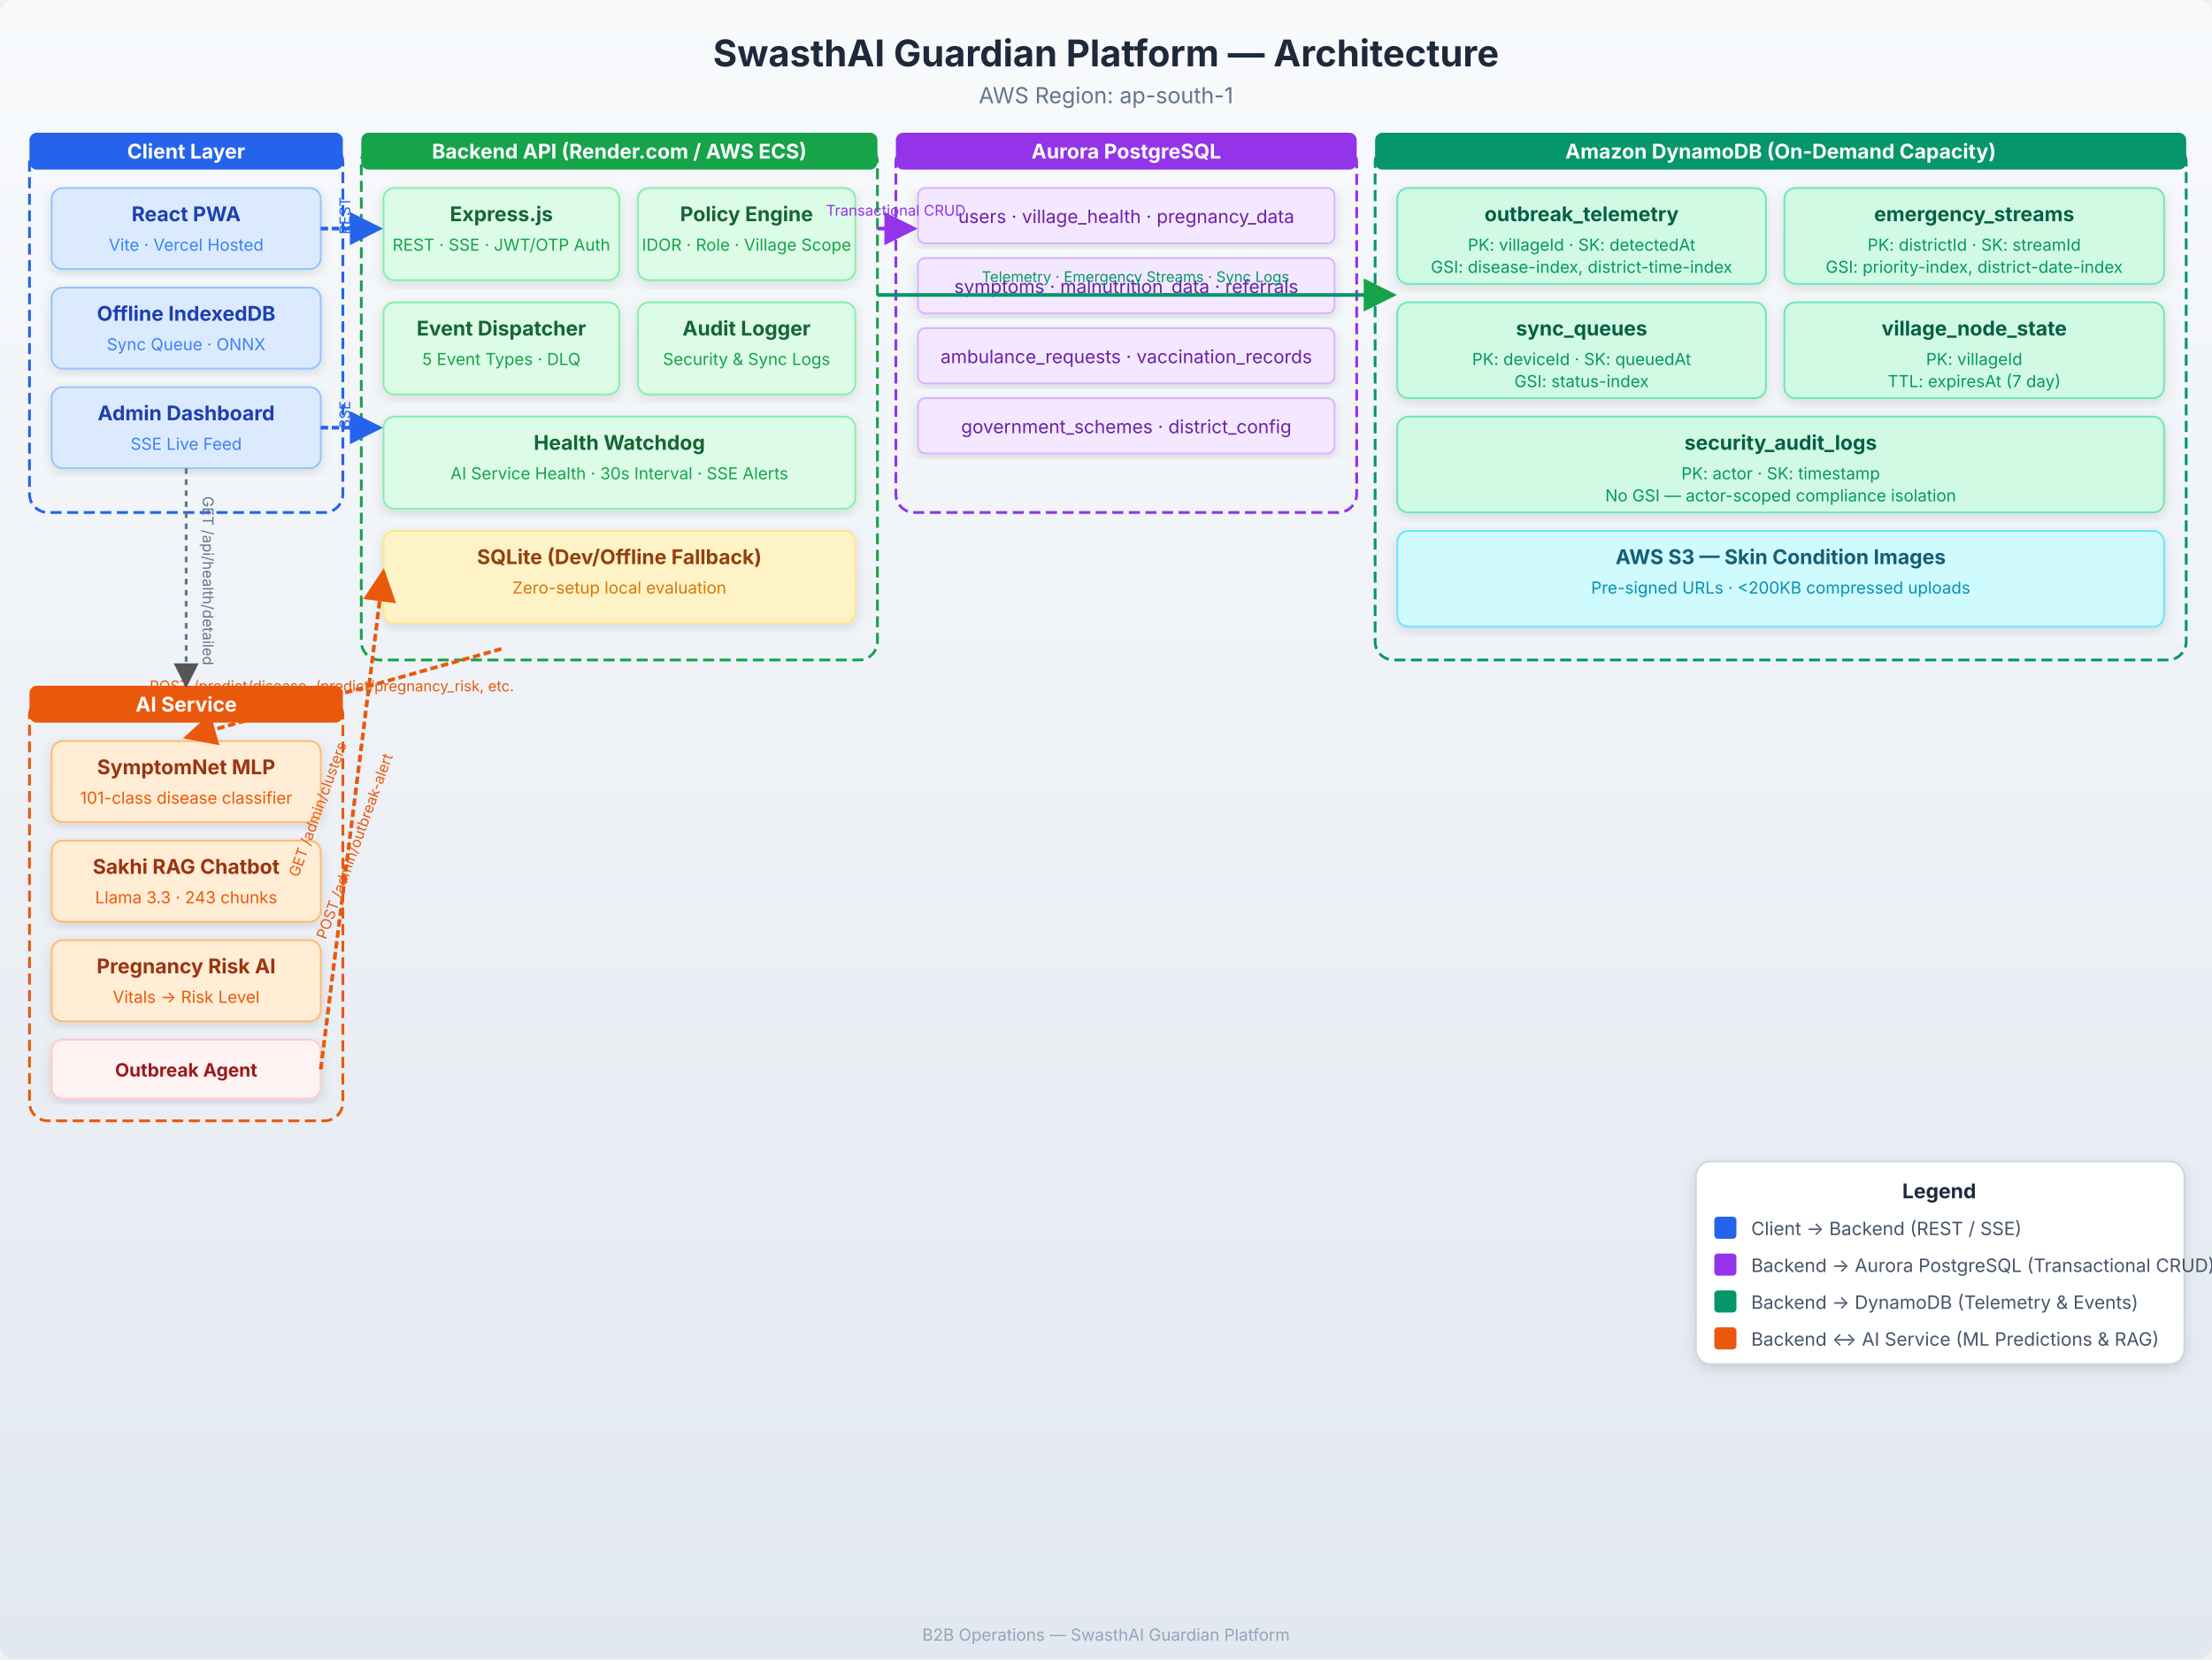
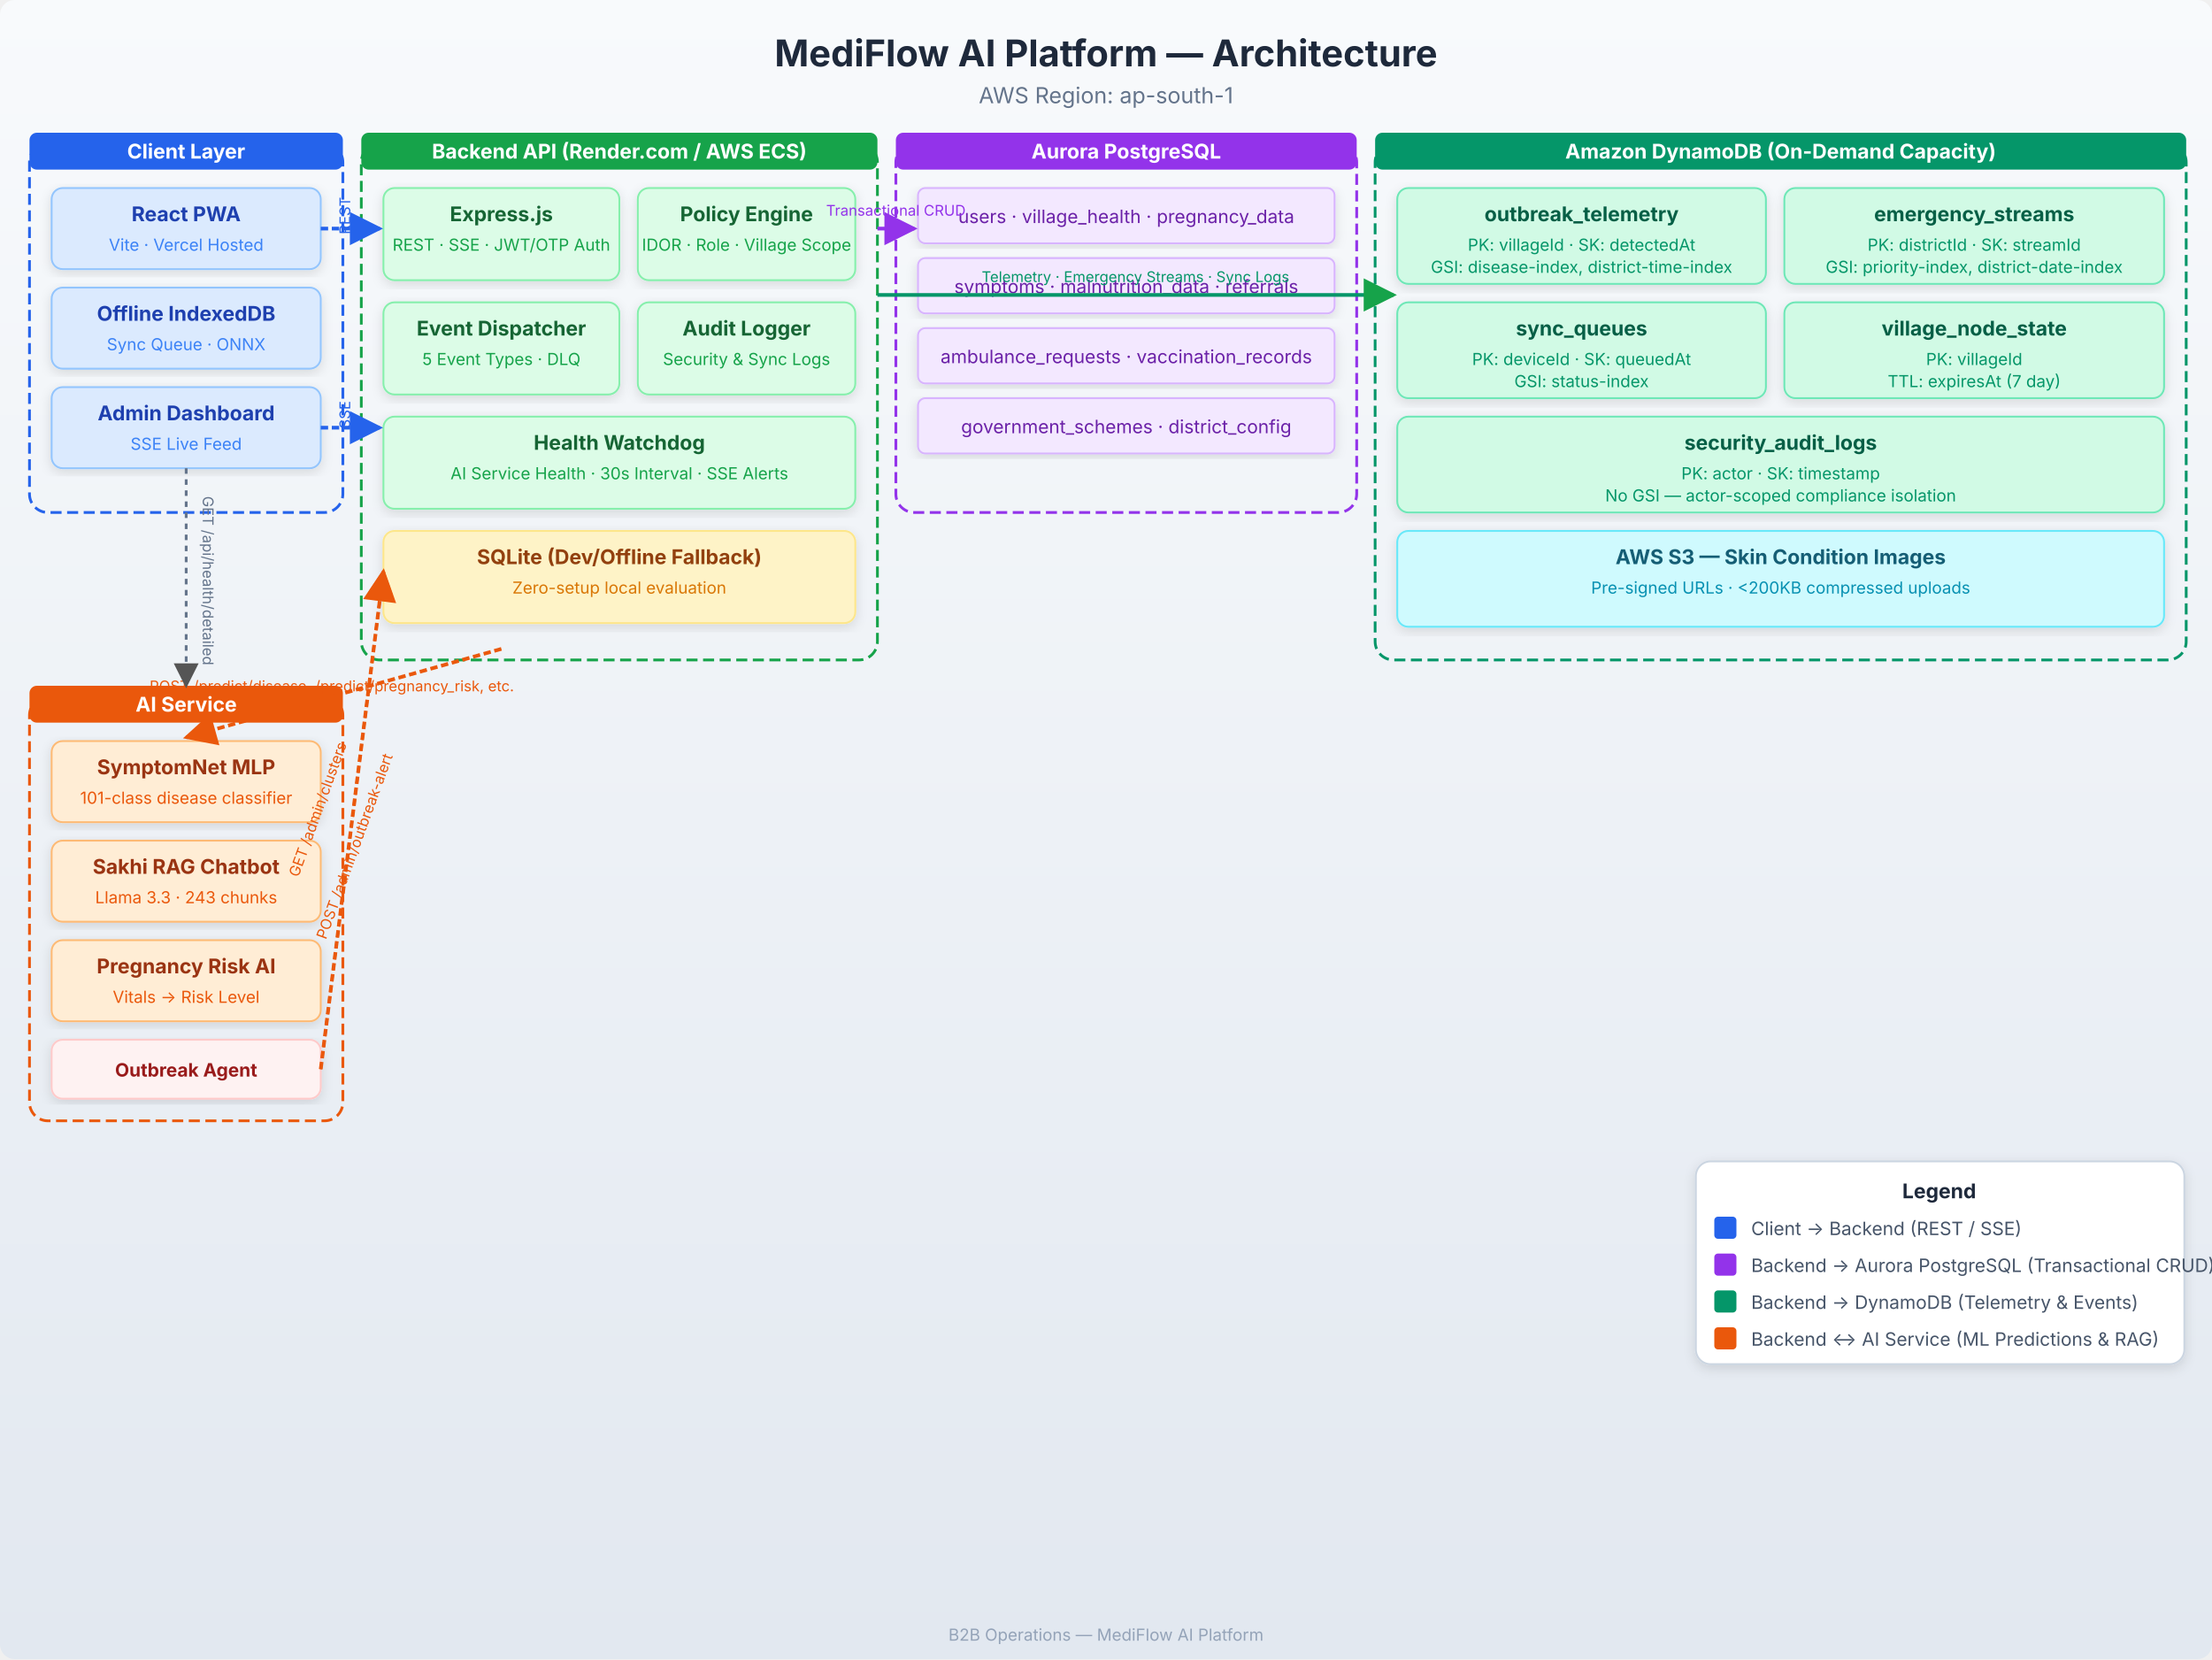
<svg xmlns="http://www.w3.org/2000/svg" viewBox="0 0 1200 900" font-family="system-ui, -apple-system, sans-serif">
  <defs>
    <marker id="arrow" viewBox="0 0 10 10" refX="9" refY="5" markerWidth="9" markerHeight="9" orient="auto">
      <path d="M0,0 L10,5 L0,10 Z" fill="#555" />
    </marker>
    <marker id="arrow-blue" viewBox="0 0 10 10" refX="9" refY="5" markerWidth="9" markerHeight="9" orient="auto">
      <path d="M0,0 L10,5 L0,10 Z" fill="#2563eb" />
    </marker>
    <marker id="arrow-green" viewBox="0 0 10 10" refX="9" refY="5" markerWidth="9" markerHeight="9" orient="auto">
      <path d="M0,0 L10,5 L0,10 Z" fill="#16a34a" />
    </marker>
    <marker id="arrow-orange" viewBox="0 0 10 10" refX="9" refY="5" markerWidth="9" markerHeight="9" orient="auto">
      <path d="M0,0 L10,5 L0,10 Z" fill="#ea580c" />
    </marker>
    <marker id="arrow-purple" viewBox="0 0 10 10" refX="9" refY="5" markerWidth="9" markerHeight="9" orient="auto">
      <path d="M0,0 L10,5 L0,10 Z" fill="#9333ea" />
    </marker>
    <linearGradient id="bg" x1="0" y1="0" x2="0" y2="1">
      <stop offset="0%" stop-color="#f8fafc" />
      <stop offset="100%" stop-color="#e2e8f0" />
    </linearGradient>
    <filter id="shadow">
      <feDropShadow dx="0" dy="2" stdDeviation="3" flood-opacity="0.12" />
    </filter>
  </defs>
  <rect width="1200" height="900" fill="url(#bg)" rx="8" />
-   <text x="600" y="36" text-anchor="middle" font-size="20" font-weight="bold" fill="#1e293b">SwasthAI Guardian Platform — Architecture</text>
+   <text x="600" y="36" text-anchor="middle" font-size="20" font-weight="bold" fill="#1e293b">MediFlow AI Platform — Architecture</text>
  <text x="600" y="56" text-anchor="middle" font-size="12" fill="#64748b">AWS Region: ap-south-1</text>
  <rect x="16" y="78" width="170" height="200" rx="10" fill="none" stroke="#2563eb" stroke-width="1.5" stroke-dasharray="6,3" />
  <rect x="16" y="72" width="170" height="20" rx="4" fill="#2563eb" />
  <text x="101" y="86" text-anchor="middle" font-size="11" font-weight="bold" fill="#fff">Client Layer</text>
  <rect x="28" y="102" width="146" height="44" rx="6" fill="#dbeafe" stroke="#93c5fd" filter="url(#shadow)" />
  <text x="101" y="120" text-anchor="middle" font-size="11" font-weight="bold" fill="#1e40af">React PWA</text>
  <text x="101" y="136" text-anchor="middle" font-size="9" fill="#3b82f6">Vite · Vercel Hosted</text>
  <rect x="28" y="156" width="146" height="44" rx="6" fill="#dbeafe" stroke="#93c5fd" filter="url(#shadow)" />
  <text x="101" y="174" text-anchor="middle" font-size="11" font-weight="bold" fill="#1e40af">Offline IndexedDB</text>
  <text x="101" y="190" text-anchor="middle" font-size="9" fill="#3b82f6">Sync Queue · ONNX</text>
  <rect x="28" y="210" width="146" height="44" rx="6" fill="#dbeafe" stroke="#93c5fd" filter="url(#shadow)" />
  <text x="101" y="228" text-anchor="middle" font-size="11" font-weight="bold" fill="#1e40af">Admin Dashboard</text>
  <text x="101" y="244" text-anchor="middle" font-size="9" fill="#3b82f6">SSE Live Feed</text>
  <rect x="196" y="78" width="280" height="280" rx="10" fill="none" stroke="#16a34a" stroke-width="1.5" stroke-dasharray="6,3" />
  <rect x="196" y="72" width="280" height="20" rx="4" fill="#16a34a" />
  <text x="336" y="86" text-anchor="middle" font-size="11" font-weight="bold" fill="#fff">Backend API (Render.com / AWS ECS)</text>
  <rect x="208" y="102" width="128" height="50" rx="6" fill="#dcfce7" stroke="#86efac" filter="url(#shadow)" />
  <text x="272" y="120" text-anchor="middle" font-size="11" font-weight="bold" fill="#166534">Express.js</text>
  <text x="272" y="136" text-anchor="middle" font-size="9" fill="#16a34a">REST · SSE · JWT/OTP Auth</text>
  <rect x="346" y="102" width="118" height="50" rx="6" fill="#dcfce7" stroke="#86efac" filter="url(#shadow)" />
  <text x="405" y="120" text-anchor="middle" font-size="11" font-weight="bold" fill="#166534">Policy Engine</text>
  <text x="405" y="136" text-anchor="middle" font-size="9" fill="#16a34a">IDOR · Role · Village Scope</text>
  <rect x="208" y="164" width="128" height="50" rx="6" fill="#dcfce7" stroke="#86efac" filter="url(#shadow)" />
  <text x="272" y="182" text-anchor="middle" font-size="11" font-weight="bold" fill="#166534">Event Dispatcher</text>
  <text x="272" y="198" text-anchor="middle" font-size="9" fill="#16a34a">5 Event Types · DLQ</text>
  <rect x="346" y="164" width="118" height="50" rx="6" fill="#dcfce7" stroke="#86efac" filter="url(#shadow)" />
  <text x="405" y="182" text-anchor="middle" font-size="11" font-weight="bold" fill="#166534">Audit Logger</text>
  <text x="405" y="198" text-anchor="middle" font-size="9" fill="#16a34a">Security &amp; Sync Logs</text>
  <rect x="208" y="226" width="256" height="50" rx="6" fill="#dcfce7" stroke="#86efac" filter="url(#shadow)" />
  <text x="336" y="244" text-anchor="middle" font-size="11" font-weight="bold" fill="#166534">Health Watchdog</text>
  <text x="336" y="260" text-anchor="middle" font-size="9" fill="#16a34a">AI Service Health · 30s Interval · SSE Alerts</text>
  <rect x="208" y="288" width="256" height="50" rx="6" fill="#fef3c7" stroke="#fde68a" filter="url(#shadow)" />
  <text x="336" y="306" text-anchor="middle" font-size="11" font-weight="bold" fill="#92400e">SQLite (Dev/Offline Fallback)</text>
  <text x="336" y="322" text-anchor="middle" font-size="9" fill="#d97706">Zero-setup local evaluation</text>
  <rect x="16" y="378" width="170" height="230" rx="10" fill="none" stroke="#ea580c" stroke-width="1.5" stroke-dasharray="6,3" />
  <rect x="16" y="372" width="170" height="20" rx="4" fill="#ea580c" />
  <text x="101" y="386" text-anchor="middle" font-size="11" font-weight="bold" fill="#fff">AI Service</text>
  <rect x="28" y="402" width="146" height="44" rx="6" fill="#ffedd5" stroke="#fdba74" filter="url(#shadow)" />
  <text x="101" y="420" text-anchor="middle" font-size="11" font-weight="bold" fill="#9a3412">SymptomNet MLP</text>
  <text x="101" y="436" text-anchor="middle" font-size="9" fill="#ea580c">101-class disease classifier</text>
  <rect x="28" y="456" width="146" height="44" rx="6" fill="#ffedd5" stroke="#fdba74" filter="url(#shadow)" />
  <text x="101" y="474" text-anchor="middle" font-size="11" font-weight="bold" fill="#9a3412">Sakhi RAG Chatbot</text>
  <text x="101" y="490" text-anchor="middle" font-size="9" fill="#ea580c">Llama 3.3 · 243 chunks</text>
  <rect x="28" y="510" width="146" height="44" rx="6" fill="#ffedd5" stroke="#fdba74" filter="url(#shadow)" />
  <text x="101" y="528" text-anchor="middle" font-size="11" font-weight="bold" fill="#9a3412">Pregnancy Risk AI</text>
  <text x="101" y="544" text-anchor="middle" font-size="9" fill="#ea580c">Vitals → Risk Level</text>
  <rect x="28" y="564" width="146" height="32" rx="6" fill="#fef2f2" stroke="#fecaca" filter="url(#shadow)" />
  <text x="101" y="584" text-anchor="middle" font-size="10" font-weight="bold" fill="#991b1b">Outbreak Agent</text>
  <rect x="486" y="78" width="250" height="200" rx="10" fill="none" stroke="#9333ea" stroke-width="1.5" stroke-dasharray="6,3" />
  <rect x="486" y="72" width="250" height="20" rx="4" fill="#9333ea" />
  <text x="611" y="86" text-anchor="middle" font-size="11" font-weight="bold" fill="#fff">Aurora PostgreSQL</text>
  <rect x="498" y="102" width="226" height="30" rx="4" fill="#f3e8ff" stroke="#d8b4fe" filter="url(#shadow)" />
  <text x="611" y="121" text-anchor="middle" font-size="10" fill="#6b21a8">users · village_health · pregnancy_data</text>
  <rect x="498" y="140" width="226" height="30" rx="4" fill="#f3e8ff" stroke="#d8b4fe" filter="url(#shadow)" />
  <text x="611" y="159" text-anchor="middle" font-size="10" fill="#6b21a8">symptoms · malnutrition_data · referrals</text>
  <rect x="498" y="178" width="226" height="30" rx="4" fill="#f3e8ff" stroke="#d8b4fe" filter="url(#shadow)" />
  <text x="611" y="197" text-anchor="middle" font-size="10" fill="#6b21a8">ambulance_requests · vaccination_records</text>
  <rect x="498" y="216" width="226" height="30" rx="4" fill="#f3e8ff" stroke="#d8b4fe" filter="url(#shadow)" />
  <text x="611" y="235" text-anchor="middle" font-size="10" fill="#6b21a8">government_schemes · district_config</text>
  <rect x="746" y="78" width="440" height="280" rx="10" fill="none" stroke="#059669" stroke-width="1.5" stroke-dasharray="6,3" />
  <rect x="746" y="72" width="440" height="20" rx="4" fill="#059669" />
  <text x="966" y="86" text-anchor="middle" font-size="11" font-weight="bold" fill="#fff">Amazon DynamoDB (On-Demand Capacity)</text>
  <rect x="758" y="102" width="200" height="52" rx="6" fill="#d1fae5" stroke="#6ee7b7" filter="url(#shadow)" />
  <text x="858" y="120" text-anchor="middle" font-size="11" font-weight="bold" fill="#065f46">outbreak_telemetry</text>
  <text x="858" y="136" text-anchor="middle" font-size="9" fill="#059669">PK: villageId · SK: detectedAt</text>
  <text x="858" y="148" text-anchor="middle" font-size="9" fill="#059669">GSI: disease-index, district-time-index</text>
  <rect x="968" y="102" width="206" height="52" rx="6" fill="#d1fae5" stroke="#6ee7b7" filter="url(#shadow)" />
  <text x="1071" y="120" text-anchor="middle" font-size="11" font-weight="bold" fill="#065f46">emergency_streams</text>
  <text x="1071" y="136" text-anchor="middle" font-size="9" fill="#059669">PK: districtId · SK: streamId</text>
  <text x="1071" y="148" text-anchor="middle" font-size="9" fill="#059669">GSI: priority-index, district-date-index</text>
  <rect x="758" y="164" width="200" height="52" rx="6" fill="#d1fae5" stroke="#6ee7b7" filter="url(#shadow)" />
  <text x="858" y="182" text-anchor="middle" font-size="11" font-weight="bold" fill="#065f46">sync_queues</text>
  <text x="858" y="198" text-anchor="middle" font-size="9" fill="#059669">PK: deviceId · SK: queuedAt</text>
  <text x="858" y="210" text-anchor="middle" font-size="9" fill="#059669">GSI: status-index</text>
  <rect x="968" y="164" width="206" height="52" rx="6" fill="#d1fae5" stroke="#6ee7b7" filter="url(#shadow)" />
  <text x="1071" y="182" text-anchor="middle" font-size="11" font-weight="bold" fill="#065f46">village_node_state</text>
  <text x="1071" y="198" text-anchor="middle" font-size="9" fill="#059669">PK: villageId</text>
  <text x="1071" y="210" text-anchor="middle" font-size="9" fill="#059669">TTL: expiresAt (7 day)</text>
  <rect x="758" y="226" width="416" height="52" rx="6" fill="#d1fae5" stroke="#6ee7b7" filter="url(#shadow)" />
  <text x="966" y="244" text-anchor="middle" font-size="11" font-weight="bold" fill="#065f46">security_audit_logs</text>
  <text x="966" y="260" text-anchor="middle" font-size="9" fill="#059669">PK: actor · SK: timestamp</text>
  <text x="966" y="272" text-anchor="middle" font-size="9" fill="#059669">No GSI — actor-scoped compliance isolation</text>
  <rect x="758" y="288" width="416" height="52" rx="6" fill="#cffafe" stroke="#67e8f9" filter="url(#shadow)" />
  <text x="966" y="306" text-anchor="middle" font-size="11" font-weight="bold" fill="#155e75">AWS S3 — Skin Condition Images</text>
  <text x="966" y="322" text-anchor="middle" font-size="9" fill="#0891b2">Pre-signed URLs · &lt;200KB compressed uploads</text>
  <line x1="174" y1="124" x2="206" y2="124" stroke="#2563eb" stroke-width="2" marker-end="url(#arrow-blue)" stroke-dasharray="4,2" />
  <text x="190" y="117" text-anchor="middle" font-size="8" fill="#2563eb" transform="rotate(-90,190,117)">REST</text>
  <line x1="174" y1="232" x2="206" y2="232" stroke="#2563eb" stroke-width="2" marker-end="url(#arrow-blue)" stroke-dasharray="4,2" />
  <text x="190" y="225" text-anchor="middle" font-size="8" fill="#2563eb" transform="rotate(-90,190,225)">SSE</text>
  <line x1="476" y1="124" x2="496" y2="124" stroke="#9333ea" stroke-width="2" marker-end="url(#arrow-purple)" />
  <text x="486" y="117" text-anchor="middle" font-size="8" fill="#9333ea">Transactional CRUD</text>
  <line x1="476" y1="160" x2="756" y2="160" stroke="#059669" stroke-width="2" marker-end="url(#arrow-green)" />
  <text x="616" y="153" text-anchor="middle" font-size="8" fill="#059669">Telemetry · Emergency Streams · Sync Logs</text>
  <line x1="272" y1="352" x2="101" y2="400" stroke="#ea580c" stroke-width="2" marker-end="url(#arrow-orange)" stroke-dasharray="4,2" />
  <text x="180" y="375" text-anchor="middle" font-size="8" fill="#ea580c">POST /predict/disease, /predict/pregnancy_risk, etc.</text>
  <line x1="174" y1="580" x2="208" y2="310" stroke="#ea580c" stroke-width="2" marker-end="url(#arrow-orange)" stroke-dasharray="4,2" />
  <text x="175" y="440" text-anchor="middle" font-size="8" fill="#ea580c" transform="rotate(-70,175,440)">GET /admin/clusters</text>
  <line x1="174" y1="580" x2="208" y2="310" stroke="#ea580c" stroke-width="1.5" marker-end="url(#arrow-orange)" stroke-dasharray="3,3" />
  <text x="195" y="460" text-anchor="middle" font-size="8" fill="#ea580c" transform="rotate(-70,195,460)">POST /admin/outbreak-alert</text>
  <line x1="101" y1="254" x2="101" y2="372" stroke="#64748b" stroke-width="1.5" marker-end="url(#arrow)" stroke-dasharray="3,3" />
  <text x="110" y="315" text-anchor="middle" font-size="8" fill="#64748b" transform="rotate(90,110,315)">GET /api/health/detailed</text>
  <rect x="920" y="630" width="265" height="110" rx="8" fill="#fff" stroke="#cbd5e1" filter="url(#shadow)" />
  <text x="1052" y="650" text-anchor="middle" font-size="11" font-weight="bold" fill="#1e293b">Legend</text>
  <rect x="930" y="660" width="12" height="12" rx="2" fill="#2563eb" />
  <text x="950" y="670" font-size="10" fill="#475569">Client → Backend (REST / SSE)</text>
  <rect x="930" y="680" width="12" height="12" rx="2" fill="#9333ea" />
  <text x="950" y="690" font-size="10" fill="#475569">Backend → Aurora PostgreSQL (Transactional CRUD)</text>
  <rect x="930" y="700" width="12" height="12" rx="2" fill="#059669" />
  <text x="950" y="710" font-size="10" fill="#475569">Backend → DynamoDB (Telemetry &amp; Events)</text>
  <rect x="930" y="720" width="12" height="12" rx="2" fill="#ea580c" />
  <text x="950" y="730" font-size="10" fill="#475569">Backend ↔ AI Service (ML Predictions &amp; RAG)</text>
-   <text x="600" y="890" text-anchor="middle" font-size="9" fill="#94a3b8">B2B Operations — SwasthAI Guardian Platform</text>
+   <text x="600" y="890" text-anchor="middle" font-size="9" fill="#94a3b8">B2B Operations — MediFlow AI Platform</text>
</svg>
